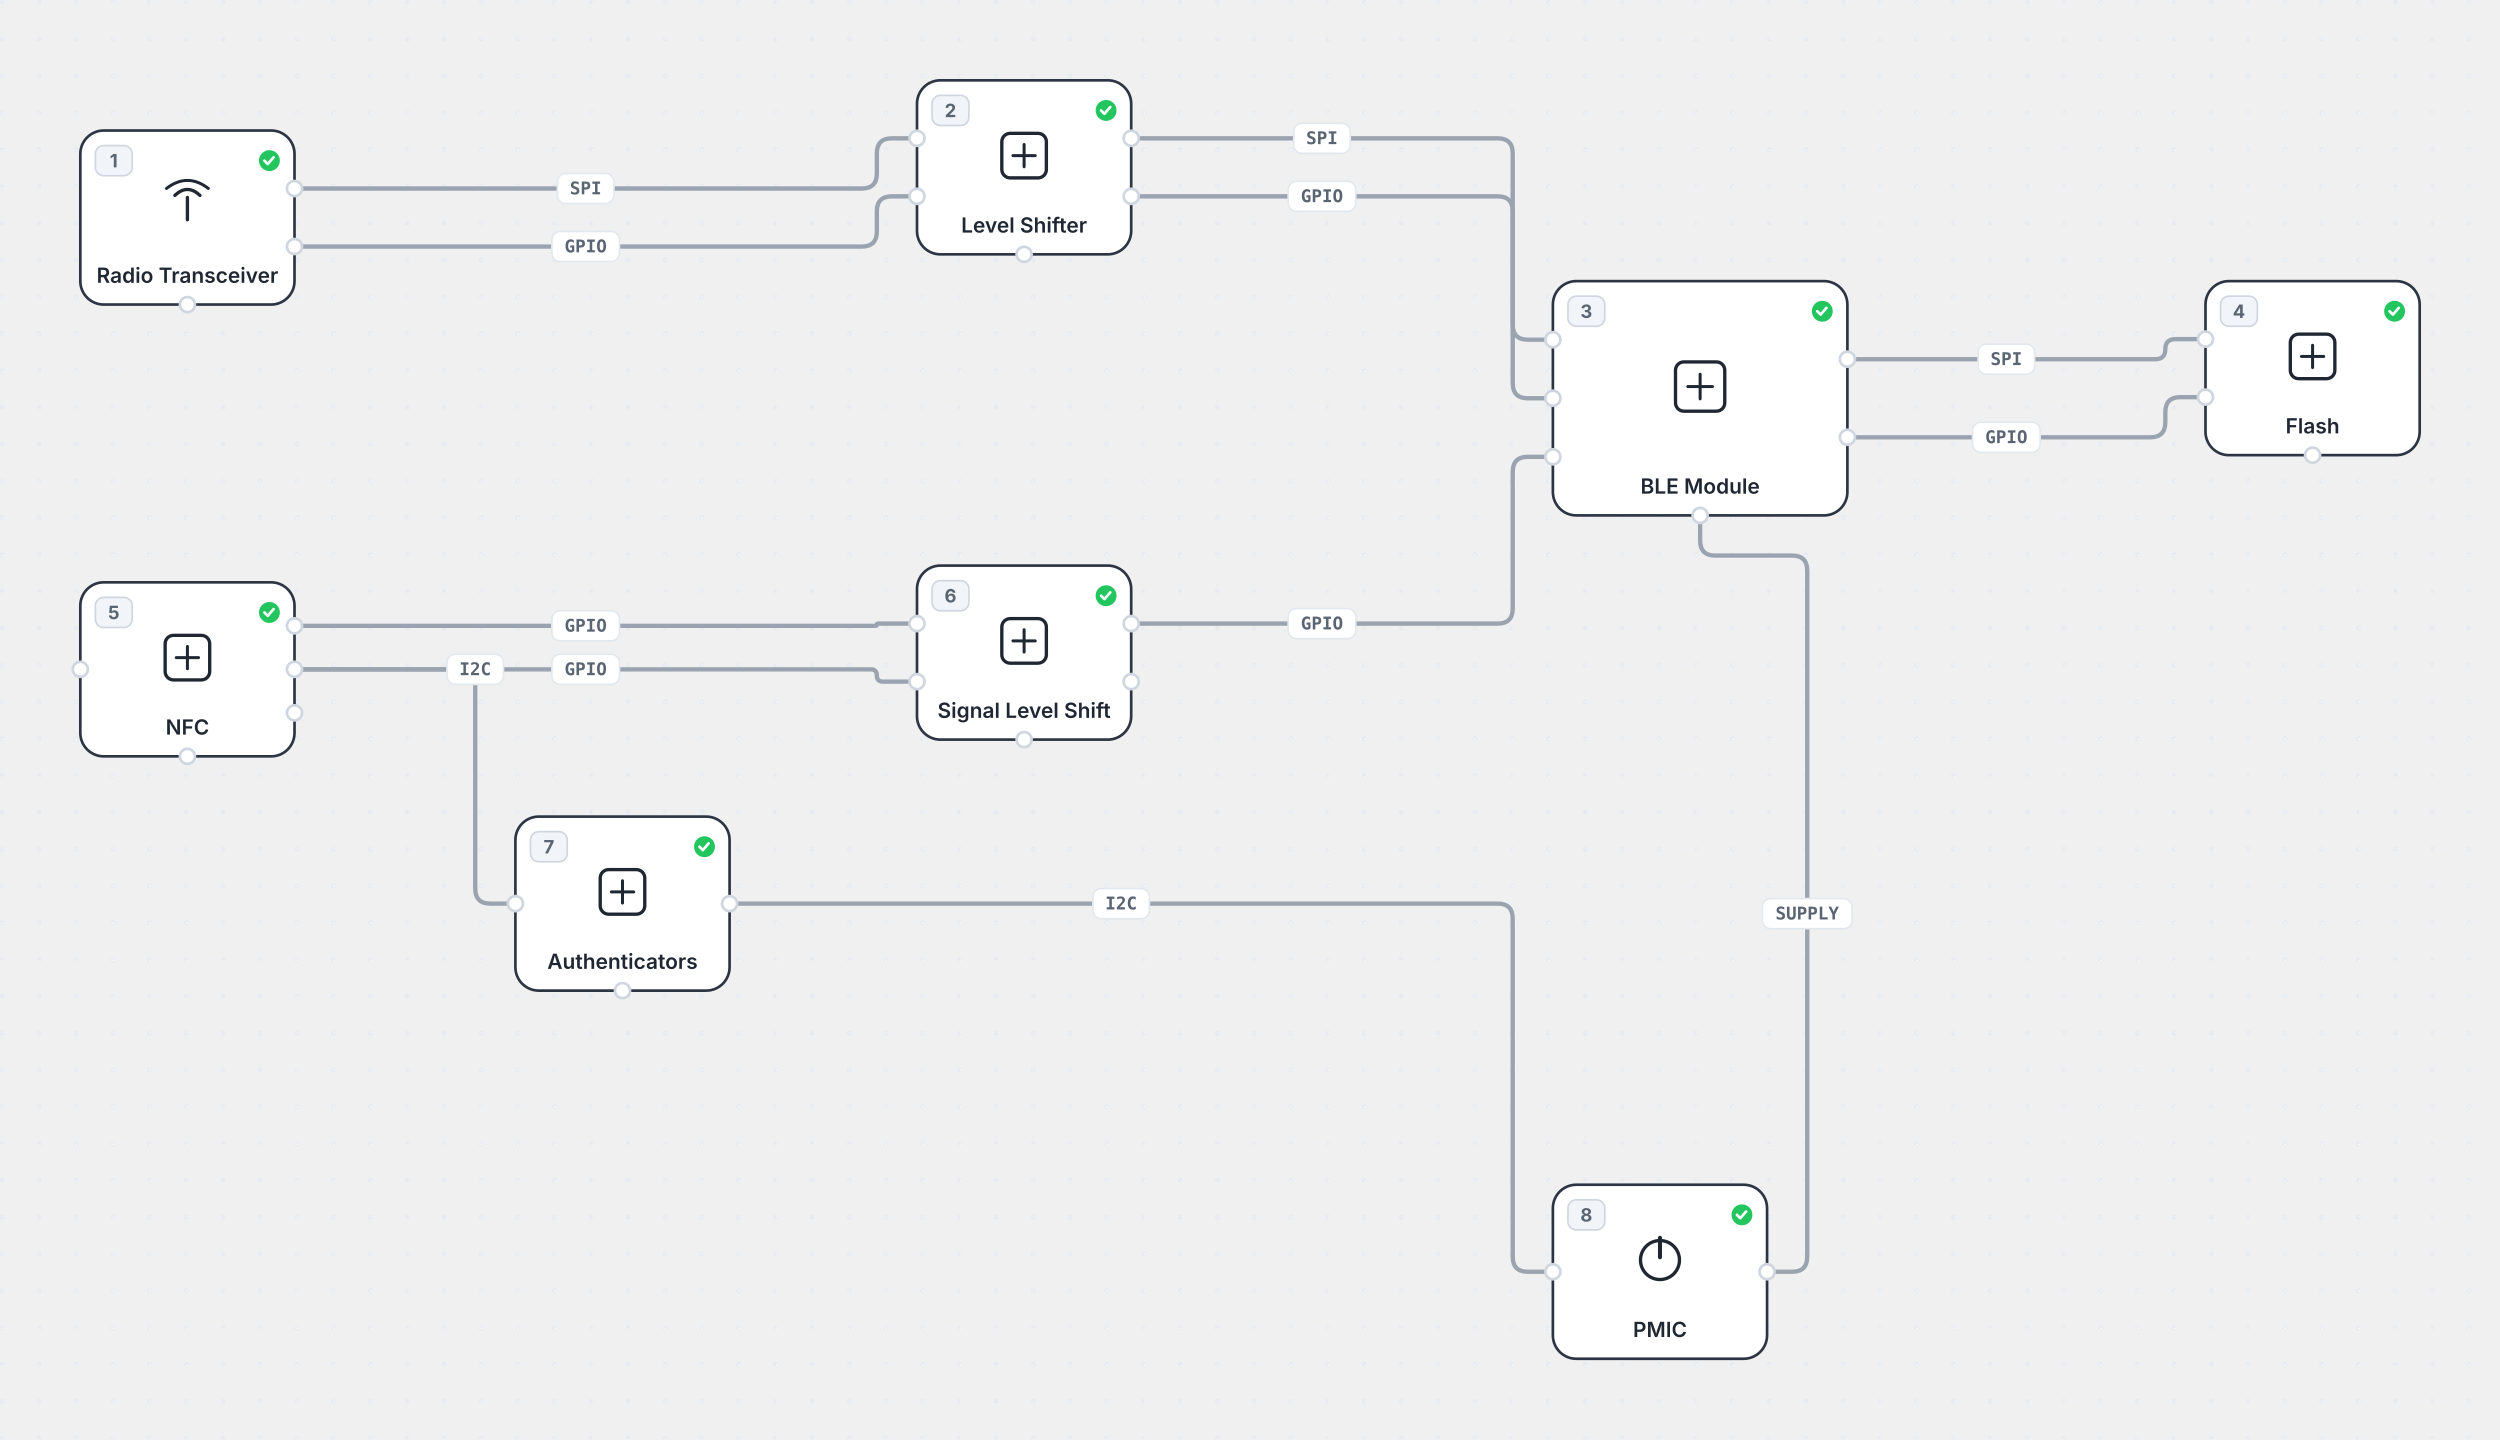
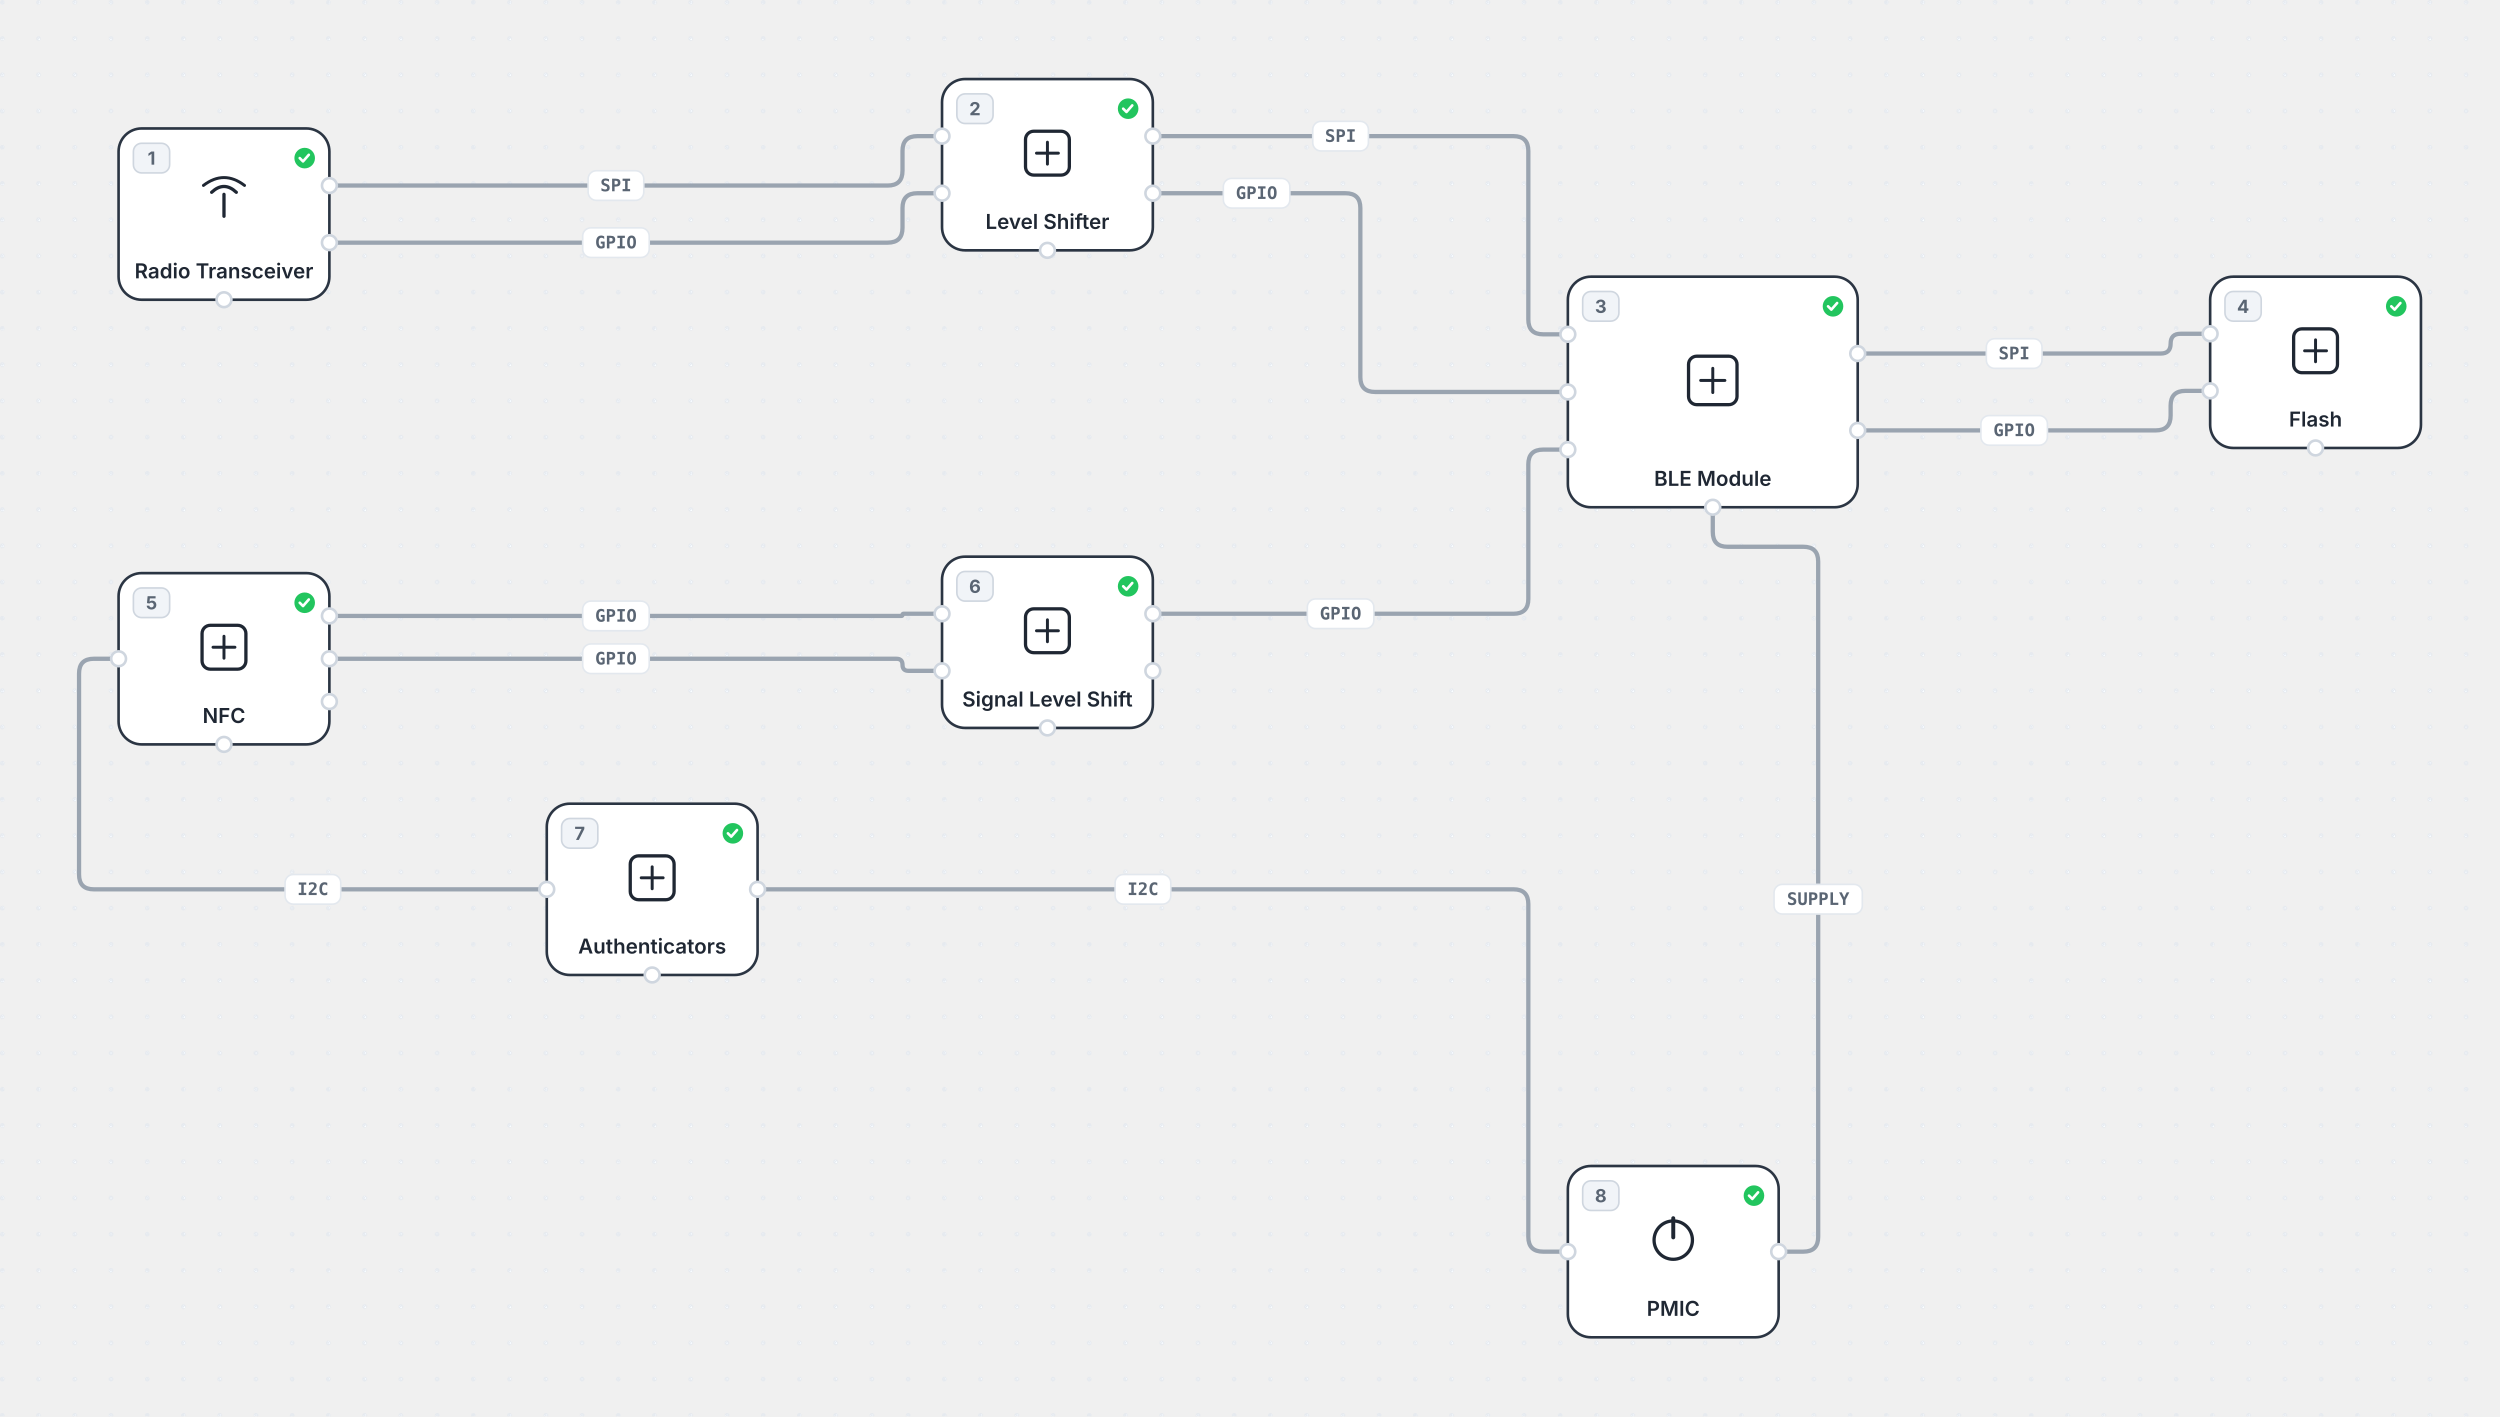
- <svg xmlns="http://www.w3.org/2000/svg" width="1494" height="860" viewBox="0 0 1494 860">
+ <svg xmlns="http://www.w3.org/2000/svg" width="1518" height="860" viewBox="0 0 1518 860">
  <defs>
    <pattern id="dots" width="22" height="22" patternUnits="userSpaceOnUse">
      <circle cx="1.4" cy="1.4" r="1.4" fill="#e6eaef" />
    </pattern>
  </defs>
-   <rect class="grid-bg" x="0" y="0" width="1494" height="860" fill="url(#dots)" />
-   <g transform="translate(-12,18)">
+   <rect class="grid-bg" x="0" y="0" width="1518" height="860" fill="url(#dots)" />
+   <g transform="translate(12,18)">
    <g data-system-connection-id="w_9">
      <path class="wire" d="M 188 94.667 L 527 94.667 Q 536 94.667 536 85.667 L 536 73.667 Q 536 64.667 545 64.667 L 560 64.667" fill="none" stroke="#9aa4b0" stroke-width="2.6" stroke-linejoin="round" stroke-linecap="round" />
      <rect class="wlabel-bg" x="345.1" y="85.667" width="33.8" height="18" rx="5" fill="#fff" stroke="#e3e8ee" stroke-width="1" />
      <text class="wlabel-t" x="362" y="95.167" font-family="JetBrains Mono, monospace" font-size="10.5" font-weight="600" fill="#5a6573" text-anchor="middle" dominant-baseline="middle">SPI</text>
    </g>
    <g data-system-connection-id="w_10">
      <path class="wire" d="M 188 129.333 L 527 129.333 Q 536 129.333 536 120.333 L 536 108.333 Q 536 99.333 545 99.333 L 560 99.333" fill="none" stroke="#9aa4b0" stroke-width="2.6" stroke-linejoin="round" stroke-linecap="round" />
      <rect class="wlabel-bg" x="341.8" y="120.333" width="40.4" height="18" rx="5" fill="#fff" stroke="#e3e8ee" stroke-width="1" />
      <text class="wlabel-t" x="362" y="129.833" font-family="JetBrains Mono, monospace" font-size="10.5" font-weight="600" fill="#5a6573" text-anchor="middle" dominant-baseline="middle">GPIO</text>
    </g>
    <g data-system-connection-id="w_11">
      <path class="wire" d="M 688 64.667 L 907 64.667 Q 916 64.667 916 73.667 L 916 176 Q 916 185 925 185 L 940 185" fill="none" stroke="#9aa4b0" stroke-width="2.6" stroke-linejoin="round" stroke-linecap="round" />
      <rect class="wlabel-bg" x="785.1" y="55.667" width="33.8" height="18" rx="5" fill="#fff" stroke="#e3e8ee" stroke-width="1" />
      <text class="wlabel-t" x="802" y="65.167" font-family="JetBrains Mono, monospace" font-size="10.5" font-weight="600" fill="#5a6573" text-anchor="middle" dominant-baseline="middle">SPI</text>
    </g>
    <g data-system-connection-id="w_12">
-       <path class="wire" d="M 688 99.333 L 907 99.333 Q 916 99.333 916 108.333 L 916 211 Q 916 220 925 220 L 940 220" fill="none" stroke="#9aa4b0" stroke-width="2.6" stroke-linejoin="round" stroke-linecap="round" />
-       <rect class="wlabel-bg" x="781.8" y="90.333" width="40.4" height="18" rx="5" fill="#fff" stroke="#e3e8ee" stroke-width="1" />
-       <text class="wlabel-t" x="802" y="99.833" font-family="JetBrains Mono, monospace" font-size="10.5" font-weight="600" fill="#5a6573" text-anchor="middle" dominant-baseline="middle">GPIO</text>
+       <path class="wire" d="M 688 99.333 L 805 99.333 Q 814 99.333 814 108.333 L 814 211 Q 814 220 823 220 L 940 220" fill="none" stroke="#9aa4b0" stroke-width="2.6" stroke-linejoin="round" stroke-linecap="round" />
+       <rect class="wlabel-bg" x="730.8" y="90.333" width="40.4" height="18" rx="5" fill="#fff" stroke="#e3e8ee" stroke-width="1" />
+       <text class="wlabel-t" x="751" y="99.833" font-family="JetBrains Mono, monospace" font-size="10.5" font-weight="600" fill="#5a6573" text-anchor="middle" dominant-baseline="middle">GPIO</text>
    </g>
    <g data-system-connection-id="w_13">
      <path class="wire" d="M 1116 196.667 L 1300 196.667 Q 1306 196.667 1306 190.667 L 1306 190.667 Q 1306 184.667 1312 184.667 L 1330 184.667" fill="none" stroke="#9aa4b0" stroke-width="2.6" stroke-linejoin="round" stroke-linecap="round" />
      <rect class="wlabel-bg" x="1194.1" y="187.667" width="33.8" height="18" rx="5" fill="#fff" stroke="#e3e8ee" stroke-width="1" />
      <text class="wlabel-t" x="1211" y="197.167" font-family="JetBrains Mono, monospace" font-size="10.5" font-weight="600" fill="#5a6573" text-anchor="middle" dominant-baseline="middle">SPI</text>
    </g>
    <g data-system-connection-id="w_14">
      <path class="wire" d="M 1116 243.333 L 1297 243.333 Q 1306 243.333 1306 234.333 L 1306 228.333 Q 1306 219.333 1315 219.333 L 1330 219.333" fill="none" stroke="#9aa4b0" stroke-width="2.6" stroke-linejoin="round" stroke-linecap="round" />
      <rect class="wlabel-bg" x="1190.8" y="234.333" width="40.4" height="18" rx="5" fill="#fff" stroke="#e3e8ee" stroke-width="1" />
      <text class="wlabel-t" x="1211" y="243.833" font-family="JetBrains Mono, monospace" font-size="10.5" font-weight="600" fill="#5a6573" text-anchor="middle" dominant-baseline="middle">GPIO</text>
    </g>
    <g data-system-connection-id="w_15">
      <path class="wire" d="M 188 356 L 535.333 356 Q 536 356 536 355.333 L 536 355.333 Q 536 354.667 536.667 354.667 L 560 354.667" fill="none" stroke="#9aa4b0" stroke-width="2.6" stroke-linejoin="round" stroke-linecap="round" />
      <rect class="wlabel-bg" x="341.8" y="347" width="40.4" height="18" rx="5" fill="#fff" stroke="#e3e8ee" stroke-width="1" />
      <text class="wlabel-t" x="362" y="356.5" font-family="JetBrains Mono, monospace" font-size="10.5" font-weight="600" fill="#5a6573" text-anchor="middle" dominant-baseline="middle">GPIO</text>
    </g>
    <g data-system-connection-id="w_16">
      <path class="wire" d="M 188 382 L 532.333 382 Q 536 382 536 385.667 L 536 385.667 Q 536 389.333 539.667 389.333 L 560 389.333" fill="none" stroke="#9aa4b0" stroke-width="2.6" stroke-linejoin="round" stroke-linecap="round" />
      <rect class="wlabel-bg" x="341.8" y="373" width="40.4" height="18" rx="5" fill="#fff" stroke="#e3e8ee" stroke-width="1" />
      <text class="wlabel-t" x="362" y="382.5" font-family="JetBrains Mono, monospace" font-size="10.5" font-weight="600" fill="#5a6573" text-anchor="middle" dominant-baseline="middle">GPIO</text>
    </g>
    <g data-system-connection-id="w_17">
      <path class="wire" d="M 688 354.667 L 907 354.667 Q 916 354.667 916 345.667 L 916 264 Q 916 255 925 255 L 940 255" fill="none" stroke="#9aa4b0" stroke-width="2.6" stroke-linejoin="round" stroke-linecap="round" />
      <rect class="wlabel-bg" x="781.8" y="345.667" width="40.4" height="18" rx="5" fill="#fff" stroke="#e3e8ee" stroke-width="1" />
      <text class="wlabel-t" x="802" y="355.167" font-family="JetBrains Mono, monospace" font-size="10.5" font-weight="600" fill="#5a6573" text-anchor="middle" dominant-baseline="middle">GPIO</text>
    </g>
    <g data-system-connection-id="w_18">
-       <path class="wire" d="M 60 382 L 287 382 Q 296 382 296 391 L 296 513 Q 296 522 305 522 L 320 522" fill="none" stroke="#9aa4b0" stroke-width="2.6" stroke-linejoin="round" stroke-linecap="round" />
-       <rect class="wlabel-bg" x="279.1" y="373" width="33.8" height="18" rx="5" fill="#fff" stroke="#e3e8ee" stroke-width="1" />
-       <text class="wlabel-t" x="296" y="382.5" font-family="JetBrains Mono, monospace" font-size="10.5" font-weight="600" fill="#5a6573" text-anchor="middle" dominant-baseline="middle">I2C</text>
+       <path class="wire" d="M 60 382 L 45 382 Q 36 382 36 391 L 36 513 Q 36 522 45 522 L 320 522" fill="none" stroke="#9aa4b0" stroke-width="2.6" stroke-linejoin="round" stroke-linecap="round" />
+       <rect class="wlabel-bg" x="161.1" y="513" width="33.8" height="18" rx="5" fill="#fff" stroke="#e3e8ee" stroke-width="1" />
+       <text class="wlabel-t" x="178" y="522.5" font-family="JetBrains Mono, monospace" font-size="10.5" font-weight="600" fill="#5a6573" text-anchor="middle" dominant-baseline="middle">I2C</text>
    </g>
    <g data-system-connection-id="w_19">
      <path class="wire" d="M 448 522 L 907 522 Q 916 522 916 531 L 916 733 Q 916 742 925 742 L 940 742" fill="none" stroke="#9aa4b0" stroke-width="2.6" stroke-linejoin="round" stroke-linecap="round" />
      <rect class="wlabel-bg" x="665.1" y="513" width="33.8" height="18" rx="5" fill="#fff" stroke="#e3e8ee" stroke-width="1" />
      <text class="wlabel-t" x="682" y="522.5" font-family="JetBrains Mono, monospace" font-size="10.5" font-weight="600" fill="#5a6573" text-anchor="middle" dominant-baseline="middle">I2C</text>
    </g>
    <g data-system-connection-id="w_20">
      <path class="wire" d="M 1068 742 L 1083 742 Q 1092 742 1092 733 L 1092 323 Q 1092 314 1083 314 L 1037 314 Q 1028 314 1028 305 L 1028 290" fill="none" stroke="#9aa4b0" stroke-width="2.6" stroke-linejoin="round" stroke-linecap="round" />
      <rect class="wlabel-bg" x="1065.2" y="519" width="53.6" height="18" rx="5" fill="#fff" stroke="#e3e8ee" stroke-width="1" />
      <text class="wlabel-t" x="1092" y="528.5" font-family="JetBrains Mono, monospace" font-size="10.5" font-weight="600" fill="#5a6573" text-anchor="middle" dominant-baseline="middle">SUPPLY</text>
    </g>
    <g class="block" data-system-block-id="b_1" transform="translate(60,60)">
      <rect class="block-rect" width="128" height="104" rx="14" fill="#fff" stroke="#2b3543" stroke-width="1.6" />
      <rect class="numbadge" x="9" y="9" width="22" height="18" rx="5" fill="#f1f4f8" stroke="#cfd6df" stroke-width="1" />
      <text class="numbadge-t" x="20" y="22" font-family="Inter, sans-serif" font-size="11" font-weight="700" fill="#5a6573" text-anchor="middle">1</text>
      <circle class="status-dot" cx="113" cy="18" r="7" fill="#22c55e" stroke="#fff" stroke-width="1.5" />
      <path d="M 110 18 l 2 2 l 3.5 -4" stroke="#fff" stroke-width="1.6" fill="none" stroke-linecap="round" stroke-linejoin="round" />
      <path d="M 64 53.32 V 40.008" stroke="#1f2733" stroke-width="2" stroke-linecap="round" />
      <path d="M 56.512 38.76 Q 64 31.688 71.488 38.76" fill="none" stroke="#1f2733" stroke-width="2" stroke-linecap="round" />
      <path d="M 51.52 34.6 Q 64 25.032 76.48 34.6" fill="none" stroke="#1f2733" stroke-width="1.8" stroke-linecap="round" />
      <text class="block-label" x="64" y="91" font-family="Inter, sans-serif" font-size="12.5" font-weight="600" fill="#1f2733" text-anchor="middle">Radio Transceiver</text>
      <circle class="port" data-system-port-id="b_1_right_0" cx="128" cy="34.667" r="4.5" fill="#fff" stroke="#cfd6df" stroke-width="1.6" />
      <circle class="port" data-system-port-id="b_1_right_1" cx="128" cy="69.333" r="4.5" fill="#fff" stroke="#cfd6df" stroke-width="1.6" />
      <circle class="port" data-system-port-id="b_1_bottom_0" cx="64" cy="104" r="4.5" fill="#fff" stroke="#cfd6df" stroke-width="1.6" />
    </g>
    <g class="block" data-system-block-id="b_2" transform="translate(560,30)">
      <rect class="block-rect" width="128" height="104" rx="14" fill="#fff" stroke="#2b3543" stroke-width="1.6" />
      <rect class="numbadge" x="9" y="9" width="22" height="18" rx="5" fill="#f1f4f8" stroke="#cfd6df" stroke-width="1" />
      <text class="numbadge-t" x="20" y="22" font-family="Inter, sans-serif" font-size="11" font-weight="700" fill="#5a6573" text-anchor="middle">2</text>
      <circle class="status-dot" cx="113" cy="18" r="7" fill="#22c55e" stroke="#fff" stroke-width="1.5" />
      <path d="M 110 18 l 2 2 l 3.5 -4" stroke="#fff" stroke-width="1.6" fill="none" stroke-linecap="round" stroke-linejoin="round" />
      <rect x="50.688" y="31.688" width="26.624" height="26.624" rx="5" fill="none" stroke="#1f2733" stroke-width="2" />
      <path d="M 57.344 45 h 13.312 M 64 38.344 v 13.312" stroke="#1f2733" stroke-width="1.8" stroke-linecap="round" />
      <text class="block-label" x="64" y="91" font-family="Inter, sans-serif" font-size="12.5" font-weight="600" fill="#1f2733" text-anchor="middle">Level Shifter</text>
      <circle class="port" data-system-port-id="b_2_left_0" cx="0" cy="34.667" r="4.5" fill="#fff" stroke="#cfd6df" stroke-width="1.6" />
      <circle class="port" data-system-port-id="b_2_left_1" cx="0" cy="69.333" r="4.5" fill="#fff" stroke="#cfd6df" stroke-width="1.6" />
      <circle class="port" data-system-port-id="b_2_right_0" cx="128" cy="34.667" r="4.5" fill="#fff" stroke="#cfd6df" stroke-width="1.6" />
      <circle class="port" data-system-port-id="b_2_right_1" cx="128" cy="69.333" r="4.5" fill="#fff" stroke="#cfd6df" stroke-width="1.6" />
      <circle class="port" data-system-port-id="b_2_bottom_0" cx="64" cy="104" r="4.5" fill="#fff" stroke="#cfd6df" stroke-width="1.6" />
    </g>
    <g class="block" data-system-block-id="b_3" transform="translate(940,150)">
      <rect class="block-rect" width="176" height="140" rx="14" fill="#fff" stroke="#2b3543" stroke-width="1.6" />
      <rect class="numbadge" x="9" y="9" width="22" height="18" rx="5" fill="#f1f4f8" stroke="#cfd6df" stroke-width="1" />
      <text class="numbadge-t" x="20" y="22" font-family="Inter, sans-serif" font-size="11" font-weight="700" fill="#5a6573" text-anchor="middle">3</text>
      <circle class="status-dot" cx="161" cy="18" r="7" fill="#22c55e" stroke="#fff" stroke-width="1.5" />
      <path d="M 158 18 l 2 2 l 3.5 -4" stroke="#fff" stroke-width="1.6" fill="none" stroke-linecap="round" stroke-linejoin="round" />
      <rect x="73.28" y="48.28" width="29.44" height="29.44" rx="5" fill="none" stroke="#1f2733" stroke-width="2" />
      <path d="M 80.64 63 h 14.72 M 88 55.64 v 14.72" stroke="#1f2733" stroke-width="1.8" stroke-linecap="round" />
      <text class="block-label" x="88" y="127" font-family="Inter, sans-serif" font-size="12.5" font-weight="600" fill="#1f2733" text-anchor="middle">BLE Module</text>
      <circle class="port" data-system-port-id="b_3_left_0" cx="0" cy="35" r="4.5" fill="#fff" stroke="#cfd6df" stroke-width="1.6" />
      <circle class="port" data-system-port-id="b_3_left_1" cx="0" cy="70" r="4.5" fill="#fff" stroke="#cfd6df" stroke-width="1.6" />
      <circle class="port" data-system-port-id="b_3_left_2" cx="0" cy="105" r="4.5" fill="#fff" stroke="#cfd6df" stroke-width="1.6" />
      <circle class="port" data-system-port-id="b_3_right_0" cx="176" cy="46.667" r="4.5" fill="#fff" stroke="#cfd6df" stroke-width="1.6" />
      <circle class="port" data-system-port-id="b_3_right_1" cx="176" cy="93.333" r="4.5" fill="#fff" stroke="#cfd6df" stroke-width="1.6" />
      <circle class="port" data-system-port-id="b_3_bottom_0" cx="88" cy="140" r="4.5" fill="#fff" stroke="#cfd6df" stroke-width="1.6" />
    </g>
    <g class="block" data-system-block-id="b_4" transform="translate(1330,150)">
      <rect class="block-rect" width="128" height="104" rx="14" fill="#fff" stroke="#2b3543" stroke-width="1.6" />
      <rect class="numbadge" x="9" y="9" width="22" height="18" rx="5" fill="#f1f4f8" stroke="#cfd6df" stroke-width="1" />
      <text class="numbadge-t" x="20" y="22" font-family="Inter, sans-serif" font-size="11" font-weight="700" fill="#5a6573" text-anchor="middle">4</text>
      <circle class="status-dot" cx="113" cy="18" r="7" fill="#22c55e" stroke="#fff" stroke-width="1.5" />
      <path d="M 110 18 l 2 2 l 3.5 -4" stroke="#fff" stroke-width="1.6" fill="none" stroke-linecap="round" stroke-linejoin="round" />
      <rect x="50.688" y="31.688" width="26.624" height="26.624" rx="5" fill="none" stroke="#1f2733" stroke-width="2" />
      <path d="M 57.344 45 h 13.312 M 64 38.344 v 13.312" stroke="#1f2733" stroke-width="1.8" stroke-linecap="round" />
      <text class="block-label" x="64" y="91" font-family="Inter, sans-serif" font-size="12.5" font-weight="600" fill="#1f2733" text-anchor="middle">Flash</text>
      <circle class="port" data-system-port-id="b_4_left_0" cx="0" cy="34.667" r="4.5" fill="#fff" stroke="#cfd6df" stroke-width="1.6" />
      <circle class="port" data-system-port-id="b_4_left_1" cx="0" cy="69.333" r="4.5" fill="#fff" stroke="#cfd6df" stroke-width="1.6" />
      <circle class="port" data-system-port-id="b_4_bottom_0" cx="64" cy="104" r="4.5" fill="#fff" stroke="#cfd6df" stroke-width="1.6" />
    </g>
    <g class="block" data-system-block-id="b_5" transform="translate(60,330)">
      <rect class="block-rect" width="128" height="104" rx="14" fill="#fff" stroke="#2b3543" stroke-width="1.6" />
      <rect class="numbadge" x="9" y="9" width="22" height="18" rx="5" fill="#f1f4f8" stroke="#cfd6df" stroke-width="1" />
      <text class="numbadge-t" x="20" y="22" font-family="Inter, sans-serif" font-size="11" font-weight="700" fill="#5a6573" text-anchor="middle">5</text>
      <circle class="status-dot" cx="113" cy="18" r="7" fill="#22c55e" stroke="#fff" stroke-width="1.5" />
      <path d="M 110 18 l 2 2 l 3.5 -4" stroke="#fff" stroke-width="1.6" fill="none" stroke-linecap="round" stroke-linejoin="round" />
      <rect x="50.688" y="31.688" width="26.624" height="26.624" rx="5" fill="none" stroke="#1f2733" stroke-width="2" />
      <path d="M 57.344 45 h 13.312 M 64 38.344 v 13.312" stroke="#1f2733" stroke-width="1.8" stroke-linecap="round" />
      <text class="block-label" x="64" y="91" font-family="Inter, sans-serif" font-size="12.5" font-weight="600" fill="#1f2733" text-anchor="middle">NFC</text>
      <circle class="port" data-system-port-id="b_5_left_0" cx="0" cy="52" r="4.5" fill="#fff" stroke="#cfd6df" stroke-width="1.6" />
      <circle class="port" data-system-port-id="b_5_right_0" cx="128" cy="26" r="4.5" fill="#fff" stroke="#cfd6df" stroke-width="1.6" />
      <circle class="port" data-system-port-id="b_5_right_1" cx="128" cy="52" r="4.5" fill="#fff" stroke="#cfd6df" stroke-width="1.6" />
      <circle class="port" data-system-port-id="b_5_right_2" cx="128" cy="78" r="4.5" fill="#fff" stroke="#cfd6df" stroke-width="1.6" />
      <circle class="port" data-system-port-id="b_5_bottom_0" cx="64" cy="104" r="4.5" fill="#fff" stroke="#cfd6df" stroke-width="1.6" />
    </g>
    <g class="block" data-system-block-id="b_6" transform="translate(560,320)">
      <rect class="block-rect" width="128" height="104" rx="14" fill="#fff" stroke="#2b3543" stroke-width="1.6" />
      <rect class="numbadge" x="9" y="9" width="22" height="18" rx="5" fill="#f1f4f8" stroke="#cfd6df" stroke-width="1" />
      <text class="numbadge-t" x="20" y="22" font-family="Inter, sans-serif" font-size="11" font-weight="700" fill="#5a6573" text-anchor="middle">6</text>
      <circle class="status-dot" cx="113" cy="18" r="7" fill="#22c55e" stroke="#fff" stroke-width="1.5" />
      <path d="M 110 18 l 2 2 l 3.5 -4" stroke="#fff" stroke-width="1.6" fill="none" stroke-linecap="round" stroke-linejoin="round" />
      <rect x="50.688" y="31.688" width="26.624" height="26.624" rx="5" fill="none" stroke="#1f2733" stroke-width="2" />
      <path d="M 57.344 45 h 13.312 M 64 38.344 v 13.312" stroke="#1f2733" stroke-width="1.8" stroke-linecap="round" />
      <text class="block-label" x="64" y="91" font-family="Inter, sans-serif" font-size="12.5" font-weight="600" fill="#1f2733" text-anchor="middle">Signal Level Shift</text>
      <circle class="port" data-system-port-id="b_6_left_0" cx="0" cy="34.667" r="4.5" fill="#fff" stroke="#cfd6df" stroke-width="1.6" />
      <circle class="port" data-system-port-id="b_6_left_1" cx="0" cy="69.333" r="4.5" fill="#fff" stroke="#cfd6df" stroke-width="1.6" />
      <circle class="port" data-system-port-id="b_6_right_0" cx="128" cy="34.667" r="4.5" fill="#fff" stroke="#cfd6df" stroke-width="1.6" />
      <circle class="port" data-system-port-id="b_6_right_1" cx="128" cy="69.333" r="4.5" fill="#fff" stroke="#cfd6df" stroke-width="1.6" />
      <circle class="port" data-system-port-id="b_6_bottom_0" cx="64" cy="104" r="4.5" fill="#fff" stroke="#cfd6df" stroke-width="1.6" />
    </g>
    <g class="block" data-system-block-id="b_7" transform="translate(320,470)">
      <rect class="block-rect" width="128" height="104" rx="14" fill="#fff" stroke="#2b3543" stroke-width="1.6" />
      <rect class="numbadge" x="9" y="9" width="22" height="18" rx="5" fill="#f1f4f8" stroke="#cfd6df" stroke-width="1" />
      <text class="numbadge-t" x="20" y="22" font-family="Inter, sans-serif" font-size="11" font-weight="700" fill="#5a6573" text-anchor="middle">7</text>
      <circle class="status-dot" cx="113" cy="18" r="7" fill="#22c55e" stroke="#fff" stroke-width="1.5" />
      <path d="M 110 18 l 2 2 l 3.5 -4" stroke="#fff" stroke-width="1.6" fill="none" stroke-linecap="round" stroke-linejoin="round" />
      <rect x="50.688" y="31.688" width="26.624" height="26.624" rx="5" fill="none" stroke="#1f2733" stroke-width="2" />
      <path d="M 57.344 45 h 13.312 M 64 38.344 v 13.312" stroke="#1f2733" stroke-width="1.8" stroke-linecap="round" />
      <text class="block-label" x="64" y="91" font-family="Inter, sans-serif" font-size="12.5" font-weight="600" fill="#1f2733" text-anchor="middle">Authenticators</text>
      <circle class="port" data-system-port-id="b_7_left_0" cx="0" cy="52" r="4.5" fill="#fff" stroke="#cfd6df" stroke-width="1.6" />
      <circle class="port" data-system-port-id="b_7_right_0" cx="128" cy="52" r="4.5" fill="#fff" stroke="#cfd6df" stroke-width="1.6" />
      <circle class="port" data-system-port-id="b_7_bottom_0" cx="64" cy="104" r="4.5" fill="#fff" stroke="#cfd6df" stroke-width="1.6" />
    </g>
    <g class="block" data-system-block-id="b_8" transform="translate(940,690)">
      <rect class="block-rect" width="128" height="104" rx="14" fill="#fff" stroke="#2b3543" stroke-width="1.6" />
      <rect class="numbadge" x="9" y="9" width="22" height="18" rx="5" fill="#f1f4f8" stroke="#cfd6df" stroke-width="1" />
      <text class="numbadge-t" x="20" y="22" font-family="Inter, sans-serif" font-size="11" font-weight="700" fill="#5a6573" text-anchor="middle">8</text>
      <circle class="status-dot" cx="113" cy="18" r="7" fill="#22c55e" stroke="#fff" stroke-width="1.5" />
      <path d="M 110 18 l 2 2 l 3.5 -4" stroke="#fff" stroke-width="1.6" fill="none" stroke-linecap="round" stroke-linejoin="round" />
      <circle cx="64" cy="45" r="11.648" fill="none" stroke="#1f2733" stroke-width="2" />
      <path d="M 64 31.688 v 11.648" stroke="#1f2733" stroke-width="2.4" stroke-linecap="round" />
      <text class="block-label" x="64" y="91" font-family="Inter, sans-serif" font-size="12.5" font-weight="600" fill="#1f2733" text-anchor="middle">PMIC</text>
      <circle class="port" data-system-port-id="b_8_left_0" cx="0" cy="52" r="4.5" fill="#fff" stroke="#cfd6df" stroke-width="1.6" />
      <circle class="port" data-system-port-id="b_8_right_0" cx="128" cy="52" r="4.5" fill="#fff" stroke="#cfd6df" stroke-width="1.6" />
    </g>
  </g>
</svg>
